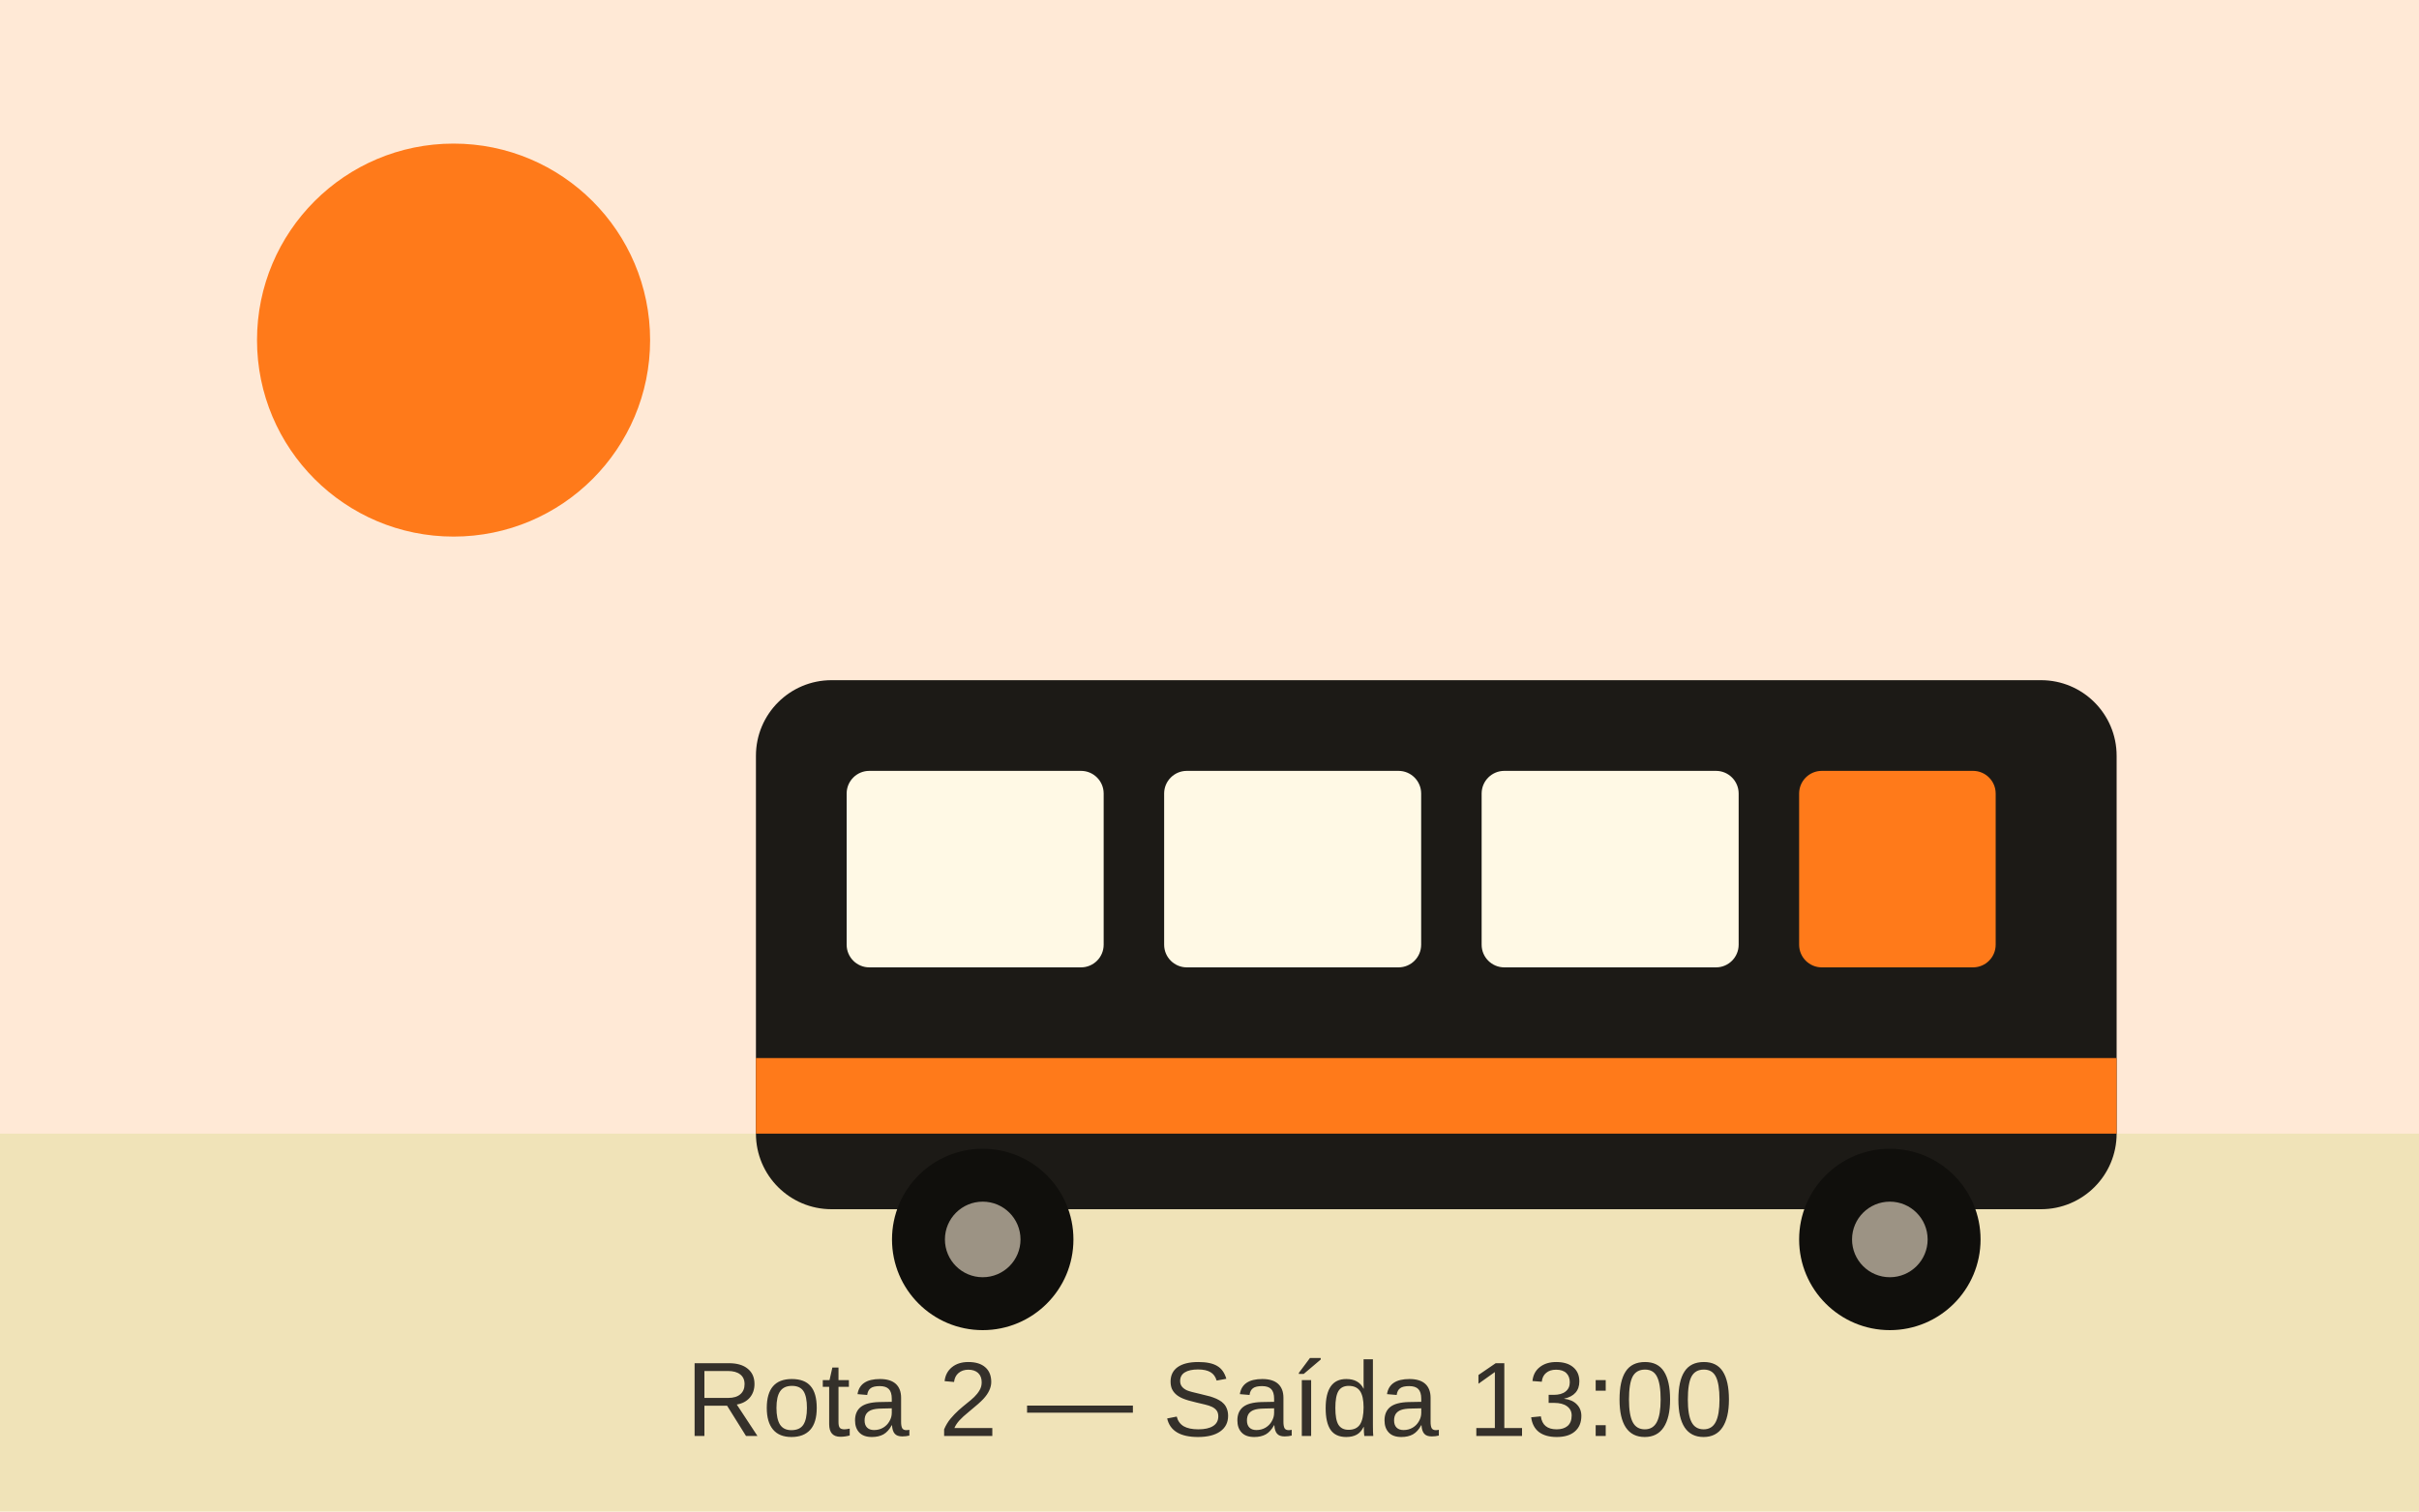
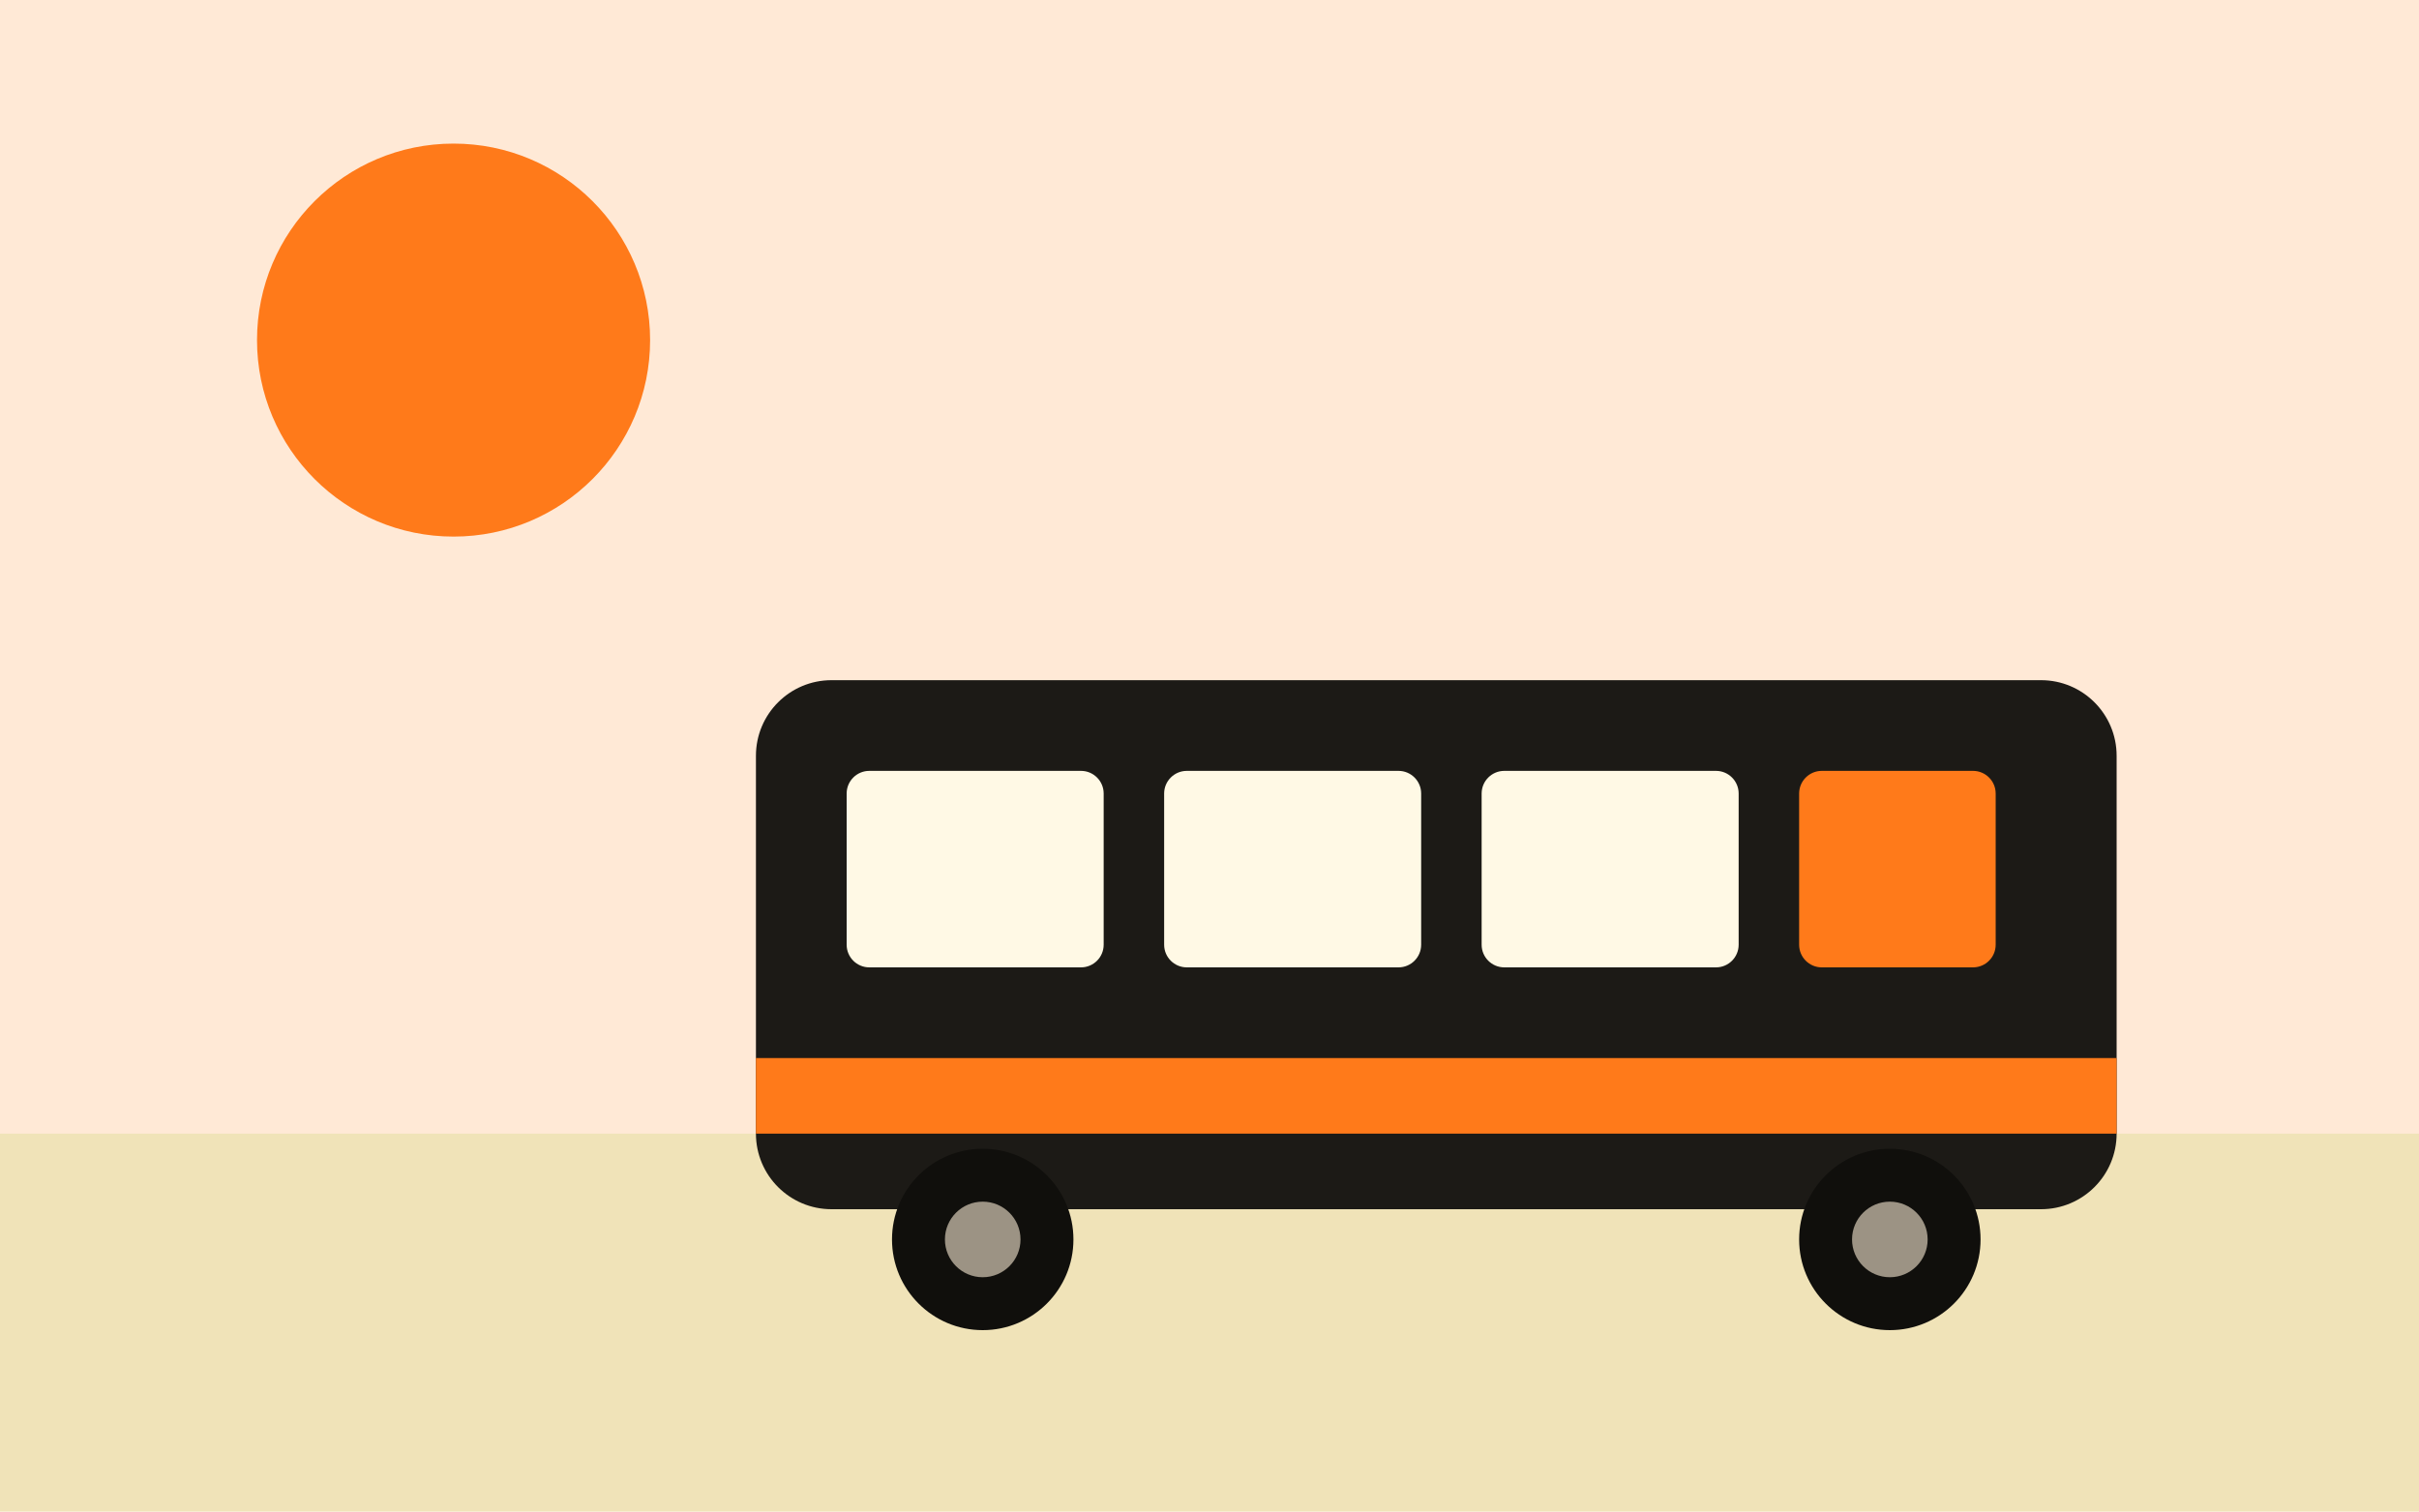
<svg xmlns="http://www.w3.org/2000/svg" viewBox="0 0 320 200" width="320" height="200">
  <rect width="320" height="200" fill="#FFE9D6" />
  <circle cx="60" cy="45" r="26" fill="#FF7A1A" />
  <rect y="150" width="320" height="50" fill="#F0E3B8" />
  <rect x="100" y="90" width="180" height="70" rx="10" fill="#1C1A16" />
  <rect x="112" y="102" width="34" height="26" rx="3" fill="#FFF9E5" />
  <rect x="154" y="102" width="34" height="26" rx="3" fill="#FFF9E5" />
  <rect x="196" y="102" width="34" height="26" rx="3" fill="#FFF9E5" />
  <rect x="238" y="102" width="26" height="26" rx="3" fill="#FF7A1A" />
  <rect x="100" y="140" width="180" height="10" fill="#FF7A1A" />
  <circle cx="130" cy="164" r="12" fill="#100F0C" />
  <circle cx="130" cy="164" r="5" fill="#9C9384" />
  <circle cx="250" cy="164" r="12" fill="#100F0C" />
  <circle cx="250" cy="164" r="5" fill="#9C9384" />
-   <text x="160" y="190" font-family="Arial" font-size="14" fill="#34302A" text-anchor="middle">Rota 2 — Saída 13:00</text>
</svg>
